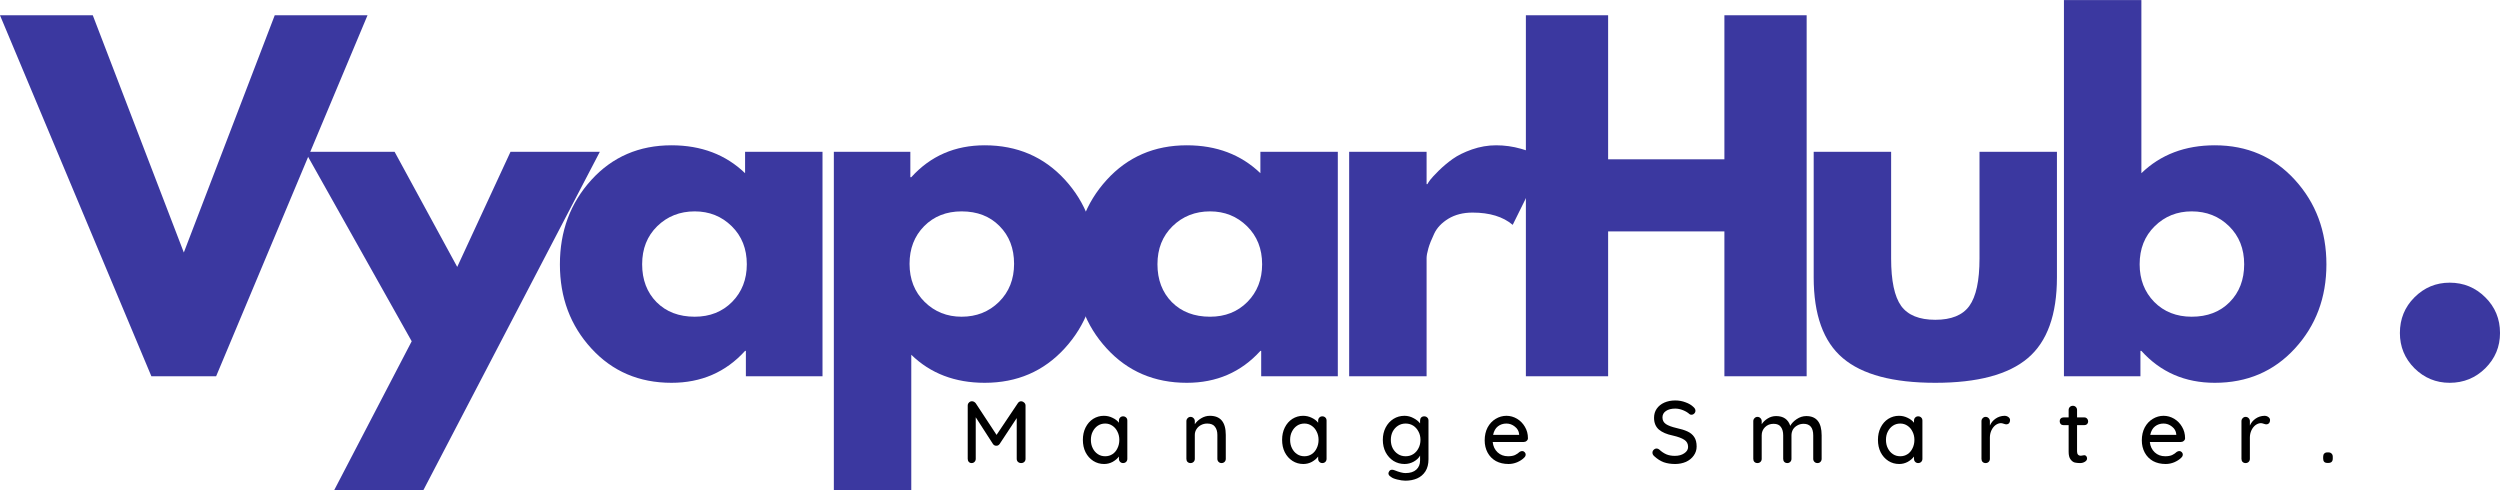
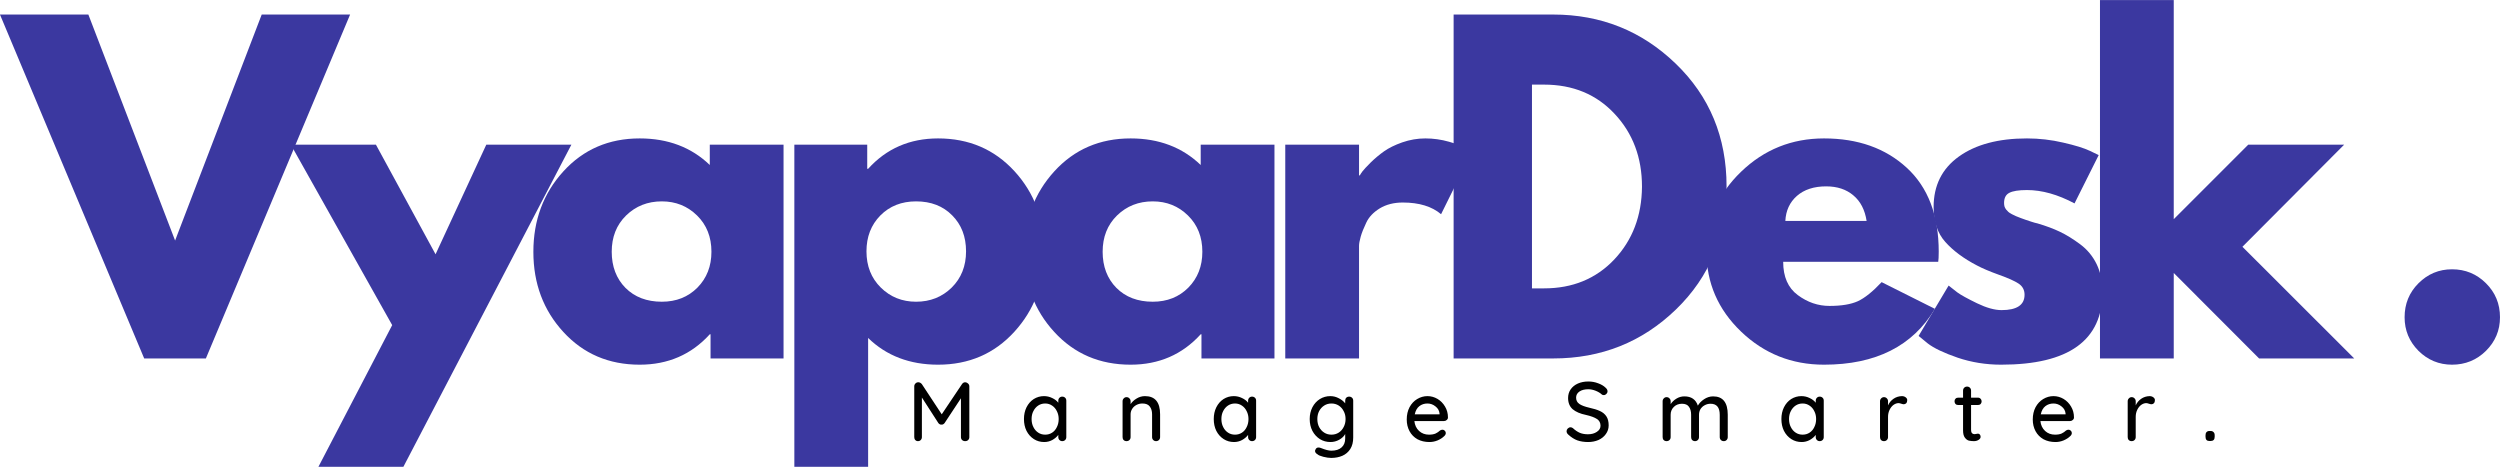
- <svg xmlns="http://www.w3.org/2000/svg" zoomAndPan="magnify" preserveAspectRatio="xMidYMid meet" version="1.2" viewBox="38.19 118.94 292.59 57.34">
+ <svg xmlns="http://www.w3.org/2000/svg" zoomAndPan="magnify" preserveAspectRatio="xMidYMid meet" version="1.2" viewBox="39.13 118.94 307.13 57.34">
  <defs />
-   <g id="eadda4e2e6">
+   <g id="4b89d07f8f">
    <g style="fill:#3b38a0;fill-opacity:1;">
-       <g transform="translate(39.62585, 162.976)">
+       <g transform="translate(40.56335, 162.976)">
        <path style="stroke:none" d="M 16.281 0 L -1.438 -42.25 L 9.422 -42.25 L 20.078 -14.484 L 30.719 -42.25 L 41.578 -42.25 L 23.859 0 Z M 16.281 0 " />
      </g>
    </g>
    <g style="fill:#3b38a0;fill-opacity:1;">
-       <g transform="translate(74.95194, 162.976)">
+       <g transform="translate(75.88944, 162.976)">
        <path style="stroke:none" d="M 22.984 -26.266 L 33.438 -26.266 L 12.797 13.312 L 2.359 13.312 L 11.422 -4.094 L -1.031 -26.266 L 9.422 -26.266 L 16.75 -12.797 Z M 22.984 -26.266 " />
      </g>
    </g>
    <g style="fill:#3b38a0;fill-opacity:1;">
-       <g transform="translate(102.5469, 162.976)">
+       <g transform="translate(103.4844, 162.976)">
        <path style="stroke:none" d="M 4.859 -3.25 C 2.398 -5.926 1.172 -9.207 1.172 -13.094 C 1.172 -16.988 2.398 -20.285 4.859 -22.984 C 7.316 -25.68 10.441 -27.031 14.234 -27.031 C 17.711 -27.031 20.582 -25.941 22.844 -23.766 L 22.844 -26.266 L 31.906 -26.266 L 31.906 0 L 22.938 0 L 22.938 -2.969 L 22.844 -2.969 C 20.582 -0.477 17.711 0.766 14.234 0.766 C 10.441 0.766 7.316 -0.57 4.859 -3.25 Z M 12.562 -17.562 C 11.383 -16.406 10.797 -14.922 10.797 -13.109 C 10.797 -11.297 11.359 -9.816 12.484 -8.672 C 13.617 -7.535 15.109 -6.969 16.953 -6.969 C 18.723 -6.969 20.18 -7.547 21.328 -8.703 C 22.473 -9.867 23.047 -11.336 23.047 -13.109 C 23.047 -14.922 22.457 -16.406 21.281 -17.562 C 20.102 -18.719 18.66 -19.297 16.953 -19.297 C 15.211 -19.297 13.75 -18.719 12.562 -17.562 Z M 12.562 -17.562 " />
      </g>
    </g>
    <g style="fill:#3b38a0;fill-opacity:1;">
-       <g transform="translate(132.7019, 162.976)">
+       <g transform="translate(133.6394, 162.976)">
        <path style="stroke:none" d="M 30.109 -23.016 C 32.566 -20.336 33.797 -17.051 33.797 -13.156 C 33.797 -9.27 32.566 -5.977 30.109 -3.281 C 27.648 -0.582 24.523 0.766 20.734 0.766 C 17.254 0.766 14.391 -0.328 12.141 -2.516 L 12.141 13.312 L 3.078 13.312 L 3.078 -26.266 L 12.031 -26.266 L 12.031 -23.297 L 12.141 -23.297 C 14.391 -25.785 17.254 -27.031 20.734 -27.031 C 24.523 -27.031 27.648 -25.691 30.109 -23.016 Z M 22.406 -8.703 C 23.582 -9.867 24.172 -11.352 24.172 -13.156 C 24.172 -14.969 23.602 -16.441 22.469 -17.578 C 21.344 -18.723 19.863 -19.297 18.031 -19.297 C 16.25 -19.297 14.785 -18.719 13.641 -17.562 C 12.504 -16.406 11.938 -14.938 11.938 -13.156 C 11.938 -11.352 12.523 -9.867 13.703 -8.703 C 14.879 -7.547 16.32 -6.969 18.031 -6.969 C 19.77 -6.969 21.227 -7.547 22.406 -8.703 Z M 22.406 -8.703 " />
      </g>
    </g>
    <g style="fill:#3b38a0;fill-opacity:1;">
-       <g transform="translate(162.8569, 162.976)">
+       <g transform="translate(163.7944, 162.976)">
        <path style="stroke:none" d="M 4.859 -3.25 C 2.398 -5.926 1.172 -9.207 1.172 -13.094 C 1.172 -16.988 2.398 -20.285 4.859 -22.984 C 7.316 -25.68 10.441 -27.031 14.234 -27.031 C 17.711 -27.031 20.582 -25.941 22.844 -23.766 L 22.844 -26.266 L 31.906 -26.266 L 31.906 0 L 22.938 0 L 22.938 -2.969 L 22.844 -2.969 C 20.582 -0.477 17.711 0.766 14.234 0.766 C 10.441 0.766 7.316 -0.57 4.859 -3.25 Z M 12.562 -17.562 C 11.383 -16.406 10.797 -14.922 10.797 -13.109 C 10.797 -11.297 11.359 -9.816 12.484 -8.672 C 13.617 -7.535 15.109 -6.969 16.953 -6.969 C 18.723 -6.969 20.18 -7.547 21.328 -8.703 C 22.473 -9.867 23.047 -11.336 23.047 -13.109 C 23.047 -14.922 22.457 -16.406 21.281 -17.562 C 20.102 -18.719 18.66 -19.297 16.953 -19.297 C 15.211 -19.297 13.75 -18.719 12.562 -17.562 Z M 12.562 -17.562 " />
      </g>
    </g>
    <g style="fill:#3b38a0;fill-opacity:1;">
-       <g transform="translate(193.0118, 162.976)">
+       <g transform="translate(193.9493, 162.976)">
        <path style="stroke:none" d="M 3.078 0 L 3.078 -26.266 L 12.141 -26.266 L 12.141 -22.484 L 12.234 -22.484 C 12.305 -22.617 12.414 -22.785 12.562 -22.984 C 12.719 -23.191 13.051 -23.551 13.562 -24.062 C 14.082 -24.57 14.629 -25.031 15.203 -25.438 C 15.785 -25.852 16.535 -26.223 17.453 -26.547 C 18.379 -26.867 19.32 -27.031 20.281 -27.031 C 21.27 -27.031 22.238 -26.895 23.188 -26.625 C 24.145 -26.352 24.848 -26.082 25.297 -25.812 L 26.016 -25.391 L 22.219 -17.719 C 21.094 -18.676 19.523 -19.156 17.516 -19.156 C 16.422 -19.156 15.477 -18.914 14.688 -18.438 C 13.906 -17.957 13.352 -17.375 13.031 -16.688 C 12.707 -16.008 12.477 -15.43 12.344 -14.953 C 12.207 -14.473 12.141 -14.098 12.141 -13.828 L 12.141 0 Z M 3.078 0 " />
      </g>
    </g>
    <g style="fill:#3b38a0;fill-opacity:1;">
-       <g transform="translate(213.6949, 162.976)">
-         <path style="stroke:none" d="M 12.703 -16.953 L 12.703 0 L 3.078 0 L 3.078 -42.25 L 12.703 -42.25 L 12.703 -25.391 L 26.312 -25.391 L 26.312 -42.25 L 35.938 -42.25 L 35.938 0 L 26.312 0 L 26.312 -16.953 Z M 12.703 -16.953 " />
+       <g transform="translate(214.6324, 162.976)">
+         <path style="stroke:none" d="M 3.078 -42.25 L 15.312 -42.25 C 21.176 -42.25 26.191 -40.238 30.359 -36.219 C 34.523 -32.207 36.609 -27.18 36.609 -21.141 C 36.609 -15.066 34.535 -10.023 30.391 -6.016 C 26.242 -2.004 21.219 0 15.312 0 L 3.078 0 Z M 12.703 -8.609 L 14.188 -8.609 C 17.695 -8.609 20.57 -9.789 22.812 -12.156 C 25.051 -14.531 26.188 -17.508 26.219 -21.094 C 26.219 -24.676 25.098 -27.66 22.859 -30.047 C 20.629 -32.441 17.738 -33.641 14.188 -33.641 L 12.703 -33.641 Z M 12.703 -8.609 " />
      </g>
    </g>
    <g style="fill:#3b38a0;fill-opacity:1;">
-       <g transform="translate(247.8946, 162.976)">
-         <path style="stroke:none" d="M 11.625 -26.266 L 11.625 -13.781 C 11.625 -11.176 12.016 -9.328 12.797 -8.234 C 13.586 -7.148 14.922 -6.609 16.797 -6.609 C 18.672 -6.609 20 -7.148 20.781 -8.234 C 21.57 -9.328 21.969 -11.176 21.969 -13.781 L 21.969 -26.266 L 31.031 -26.266 L 31.031 -11.578 C 31.031 -7.203 29.895 -4.051 27.625 -2.125 C 25.352 -0.195 21.742 0.766 16.797 0.766 C 11.848 0.766 8.238 -0.195 5.969 -2.125 C 3.695 -4.051 2.562 -7.203 2.562 -11.578 L 2.562 -26.266 Z M 11.625 -26.266 " />
+       <g transform="translate(247.6033, 162.976)">
+         <path style="stroke:none" d="M 29.641 -11.875 L 10.594 -11.875 C 10.594 -10.031 11.191 -8.664 12.391 -7.781 C 13.586 -6.895 14.883 -6.453 16.281 -6.453 C 17.75 -6.453 18.91 -6.645 19.766 -7.031 C 20.617 -7.426 21.594 -8.207 22.688 -9.375 L 29.234 -6.094 C 26.504 -1.52 21.961 0.766 15.609 0.766 C 11.648 0.766 8.254 -0.586 5.422 -3.297 C 2.586 -6.016 1.172 -9.285 1.172 -13.109 C 1.172 -16.93 2.586 -20.207 5.422 -22.938 C 8.254 -25.664 11.648 -27.031 15.609 -27.031 C 19.773 -27.031 23.164 -25.828 25.781 -23.422 C 28.395 -21.016 29.703 -17.578 29.703 -13.109 C 29.703 -12.492 29.68 -12.082 29.641 -11.875 Z M 10.859 -16.891 L 20.844 -16.891 C 20.633 -18.254 20.094 -19.301 19.219 -20.031 C 18.352 -20.77 17.238 -21.141 15.875 -21.141 C 14.375 -21.141 13.176 -20.75 12.281 -19.969 C 11.395 -19.188 10.922 -18.16 10.859 -16.891 Z M 10.859 -16.891 " />
      </g>
    </g>
    <g style="fill:#3b38a0;fill-opacity:1;">
-       <g transform="translate(276.6672, 162.976)">
-         <path style="stroke:none" d="M 30.109 -22.984 C 32.566 -20.285 33.797 -16.988 33.797 -13.094 C 33.797 -9.207 32.566 -5.926 30.109 -3.25 C 27.648 -0.57 24.523 0.766 20.734 0.766 C 17.254 0.766 14.391 -0.477 12.141 -2.969 L 12.031 -2.969 L 12.031 0 L 3.078 0 L 3.078 -44.031 L 12.141 -44.031 L 12.141 -23.766 C 14.391 -25.941 17.254 -27.031 20.734 -27.031 C 24.523 -27.031 27.648 -25.68 30.109 -22.984 Z M 22.469 -8.672 C 23.602 -9.816 24.172 -11.297 24.172 -13.109 C 24.172 -14.922 23.582 -16.406 22.406 -17.562 C 21.227 -18.719 19.77 -19.297 18.031 -19.297 C 16.32 -19.297 14.879 -18.719 13.703 -17.562 C 12.523 -16.406 11.938 -14.922 11.938 -13.109 C 11.938 -11.336 12.504 -9.867 13.641 -8.703 C 14.785 -7.547 16.25 -6.969 18.031 -6.969 C 19.863 -6.969 21.344 -7.535 22.469 -8.672 Z M 22.469 -8.672 " />
+       <g transform="translate(273.6624, 162.976)">
+         <path style="stroke:none" d="M 14.484 -27.031 C 15.992 -27.031 17.477 -26.859 18.938 -26.516 C 20.406 -26.18 21.5 -25.844 22.219 -25.5 L 23.297 -24.984 L 20.328 -19.047 C 18.273 -20.141 16.328 -20.688 14.484 -20.688 C 13.461 -20.688 12.738 -20.57 12.312 -20.344 C 11.883 -20.125 11.672 -19.707 11.672 -19.094 C 11.672 -18.957 11.688 -18.82 11.719 -18.688 C 11.758 -18.551 11.828 -18.422 11.922 -18.297 C 12.023 -18.18 12.117 -18.082 12.203 -18 C 12.297 -17.914 12.441 -17.82 12.641 -17.719 C 12.848 -17.613 13.008 -17.535 13.125 -17.484 C 13.25 -17.43 13.445 -17.352 13.719 -17.25 C 13.988 -17.156 14.191 -17.082 14.328 -17.031 C 14.473 -16.977 14.707 -16.898 15.031 -16.797 C 15.352 -16.691 15.598 -16.625 15.766 -16.594 C 16.828 -16.281 17.75 -15.938 18.531 -15.562 C 19.32 -15.188 20.148 -14.676 21.016 -14.031 C 21.891 -13.383 22.566 -12.566 23.047 -11.578 C 23.523 -10.586 23.766 -9.457 23.766 -8.188 C 23.766 -2.219 19.613 0.766 11.312 0.766 C 9.438 0.766 7.656 0.477 5.969 -0.094 C 4.281 -0.676 3.055 -1.258 2.297 -1.844 L 1.172 -2.766 L 4.859 -8.953 C 5.141 -8.723 5.5 -8.441 5.938 -8.109 C 6.383 -7.785 7.188 -7.344 8.344 -6.781 C 9.508 -6.219 10.516 -5.938 11.359 -5.938 C 13.242 -5.938 14.188 -6.566 14.188 -7.828 C 14.188 -8.41 13.945 -8.863 13.469 -9.188 C 12.988 -9.508 12.176 -9.875 11.031 -10.281 C 9.883 -10.695 8.988 -11.078 8.344 -11.422 C 6.707 -12.273 5.41 -13.238 4.453 -14.312 C 3.492 -15.383 3.016 -16.812 3.016 -18.594 C 3.016 -21.25 4.047 -23.316 6.109 -24.797 C 8.18 -26.285 10.973 -27.031 14.484 -27.031 Z M 14.484 -27.031 " />
      </g>
    </g>
    <g style="fill:#3b38a0;fill-opacity:1;">
-       <g transform="translate(306.8222, 162.976)">
+       <g transform="translate(294.0383, 162.976)">
+         <path style="stroke:none" d="M 33.078 -26.266 L 20.578 -13.719 L 34.312 0 L 22.625 0 L 12.141 -10.5 L 12.141 0 L 3.078 0 L 3.078 -44.031 L 12.141 -44.031 L 12.141 -17.109 L 21.297 -26.266 Z M 33.078 -26.266 " />
+       </g>
+     </g>
+     <g style="fill:#3b38a0;fill-opacity:1;">
+       <g transform="translate(322.2989, 162.976)">
        <path style="stroke:none" d="" />
      </g>
    </g>
    <g style="fill:#3b38a0;fill-opacity:1;">
-       <g transform="translate(315.9854, 162.976)">
+       <g transform="translate(331.4621, 162.976)">
        <path style="stroke:none" d="M 8.906 -10.953 C 10.539 -10.953 11.93 -10.379 13.078 -9.234 C 14.223 -8.098 14.797 -6.707 14.797 -5.062 C 14.797 -3.457 14.223 -2.082 13.078 -0.938 C 11.93 0.195 10.539 0.766 8.906 0.766 C 7.301 0.766 5.926 0.195 4.781 -0.938 C 3.645 -2.082 3.078 -3.457 3.078 -5.062 C 3.078 -6.707 3.645 -8.098 4.781 -9.234 C 5.926 -10.379 7.301 -10.953 8.906 -10.953 Z M 8.906 -10.953 " />
      </g>
    </g>
    <g style="fill:#000000;fill-opacity:1;">
      <g transform="translate(150.5893, 173.1353)">
        <path style="stroke:none" d="M 7.125 -7.234 C 7.258 -7.223 7.375 -7.172 7.469 -7.078 C 7.57 -6.984 7.625 -6.867 7.625 -6.734 L 7.625 -0.5 C 7.625 -0.352 7.578 -0.234 7.484 -0.141 C 7.391 -0.047 7.266 0 7.109 0 C 6.961 0 6.836 -0.047 6.734 -0.141 C 6.641 -0.234 6.594 -0.352 6.594 -0.5 L 6.594 -5.266 L 4.594 -2.234 C 4.551 -2.172 4.492 -2.117 4.422 -2.078 C 4.348 -2.035 4.273 -2.02 4.203 -2.031 C 4.129 -2.02 4.055 -2.035 3.984 -2.078 C 3.91 -2.117 3.852 -2.172 3.812 -2.234 L 1.797 -5.359 L 1.797 -0.5 C 1.797 -0.352 1.75 -0.234 1.656 -0.141 C 1.57 -0.047 1.457 0 1.312 0 C 1.176 0 1.066 -0.047 0.984 -0.141 C 0.898 -0.234 0.859 -0.352 0.859 -0.5 L 0.859 -6.734 C 0.859 -6.867 0.906 -6.984 1 -7.078 C 1.094 -7.18 1.211 -7.234 1.359 -7.234 C 1.441 -7.234 1.52 -7.211 1.594 -7.172 C 1.676 -7.129 1.742 -7.07 1.797 -7 L 4.234 -3.297 L 6.719 -7 C 6.82 -7.156 6.957 -7.234 7.125 -7.234 Z M 7.125 -7.234 " />
      </g>
    </g>
    <g style="fill:#000000;fill-opacity:1;">
      <g transform="translate(164.5192, 173.1353)">
        <path style="stroke:none" d="M 5.109 -5.469 C 5.254 -5.469 5.375 -5.422 5.469 -5.328 C 5.562 -5.242 5.609 -5.125 5.609 -4.969 L 5.609 -0.5 C 5.609 -0.352 5.562 -0.234 5.469 -0.141 C 5.375 -0.047 5.254 0 5.109 0 C 4.973 0 4.859 -0.047 4.766 -0.141 C 4.672 -0.234 4.625 -0.352 4.625 -0.5 L 4.625 -0.766 C 4.445 -0.523 4.203 -0.316 3.891 -0.141 C 3.586 0.023 3.254 0.109 2.891 0.109 C 2.43 0.109 2.008 -0.008 1.625 -0.25 C 1.238 -0.5 0.938 -0.836 0.719 -1.266 C 0.508 -1.691 0.406 -2.176 0.406 -2.719 C 0.406 -3.25 0.508 -3.727 0.719 -4.156 C 0.938 -4.594 1.234 -4.93 1.609 -5.172 C 1.992 -5.41 2.41 -5.531 2.859 -5.531 C 3.223 -5.531 3.562 -5.453 3.875 -5.297 C 4.195 -5.148 4.445 -4.957 4.625 -4.719 L 4.625 -4.969 C 4.625 -5.113 4.672 -5.234 4.766 -5.328 C 4.859 -5.422 4.973 -5.469 5.109 -5.469 Z M 3.016 -0.797 C 3.336 -0.797 3.625 -0.879 3.875 -1.047 C 4.125 -1.211 4.316 -1.441 4.453 -1.734 C 4.598 -2.023 4.672 -2.352 4.672 -2.719 C 4.672 -3.07 4.598 -3.391 4.453 -3.672 C 4.316 -3.961 4.125 -4.191 3.875 -4.359 C 3.625 -4.535 3.336 -4.625 3.016 -4.625 C 2.691 -4.625 2.406 -4.539 2.156 -4.375 C 1.906 -4.207 1.707 -3.977 1.562 -3.688 C 1.414 -3.406 1.344 -3.082 1.344 -2.719 C 1.344 -2.352 1.414 -2.023 1.562 -1.734 C 1.707 -1.441 1.906 -1.211 2.156 -1.047 C 2.406 -0.879 2.691 -0.797 3.016 -0.797 Z M 3.016 -0.797 " />
      </g>
    </g>
    <g style="fill:#000000;fill-opacity:1;">
      <g transform="translate(176.3067, 173.1353)">
        <path style="stroke:none" d="M 3.484 -5.531 C 4.723 -5.531 5.344 -4.785 5.344 -3.297 L 5.344 -0.5 C 5.344 -0.352 5.297 -0.234 5.203 -0.141 C 5.109 -0.047 4.988 0 4.844 0 C 4.707 0 4.594 -0.047 4.5 -0.141 C 4.406 -0.234 4.359 -0.352 4.359 -0.5 L 4.359 -3.297 C 4.359 -3.691 4.266 -4.008 4.078 -4.25 C 3.898 -4.5 3.598 -4.625 3.172 -4.625 C 2.898 -4.625 2.648 -4.562 2.422 -4.438 C 2.203 -4.32 2.031 -4.16 1.906 -3.953 C 1.781 -3.754 1.719 -3.535 1.719 -3.297 L 1.719 -0.5 C 1.719 -0.352 1.672 -0.234 1.578 -0.141 C 1.484 -0.047 1.363 0 1.219 0 C 1.07 0 0.953 -0.047 0.859 -0.141 C 0.773 -0.234 0.734 -0.352 0.734 -0.5 L 0.734 -4.906 C 0.734 -5.039 0.781 -5.156 0.875 -5.25 C 0.969 -5.352 1.082 -5.406 1.219 -5.406 C 1.363 -5.406 1.484 -5.352 1.578 -5.25 C 1.672 -5.156 1.719 -5.039 1.719 -4.906 L 1.719 -4.547 C 1.895 -4.816 2.141 -5.047 2.453 -5.234 C 2.773 -5.43 3.117 -5.531 3.484 -5.531 Z M 3.484 -5.531 " />
      </g>
    </g>
    <g style="fill:#000000;fill-opacity:1;">
      <g transform="translate(187.8366, 173.1353)">
        <path style="stroke:none" d="M 5.109 -5.469 C 5.254 -5.469 5.375 -5.422 5.469 -5.328 C 5.562 -5.242 5.609 -5.125 5.609 -4.969 L 5.609 -0.5 C 5.609 -0.352 5.562 -0.234 5.469 -0.141 C 5.375 -0.047 5.254 0 5.109 0 C 4.973 0 4.859 -0.047 4.766 -0.141 C 4.672 -0.234 4.625 -0.352 4.625 -0.5 L 4.625 -0.766 C 4.445 -0.523 4.203 -0.316 3.891 -0.141 C 3.586 0.023 3.254 0.109 2.891 0.109 C 2.43 0.109 2.008 -0.008 1.625 -0.25 C 1.238 -0.5 0.938 -0.836 0.719 -1.266 C 0.508 -1.691 0.406 -2.176 0.406 -2.719 C 0.406 -3.25 0.508 -3.727 0.719 -4.156 C 0.938 -4.594 1.234 -4.93 1.609 -5.172 C 1.992 -5.41 2.41 -5.531 2.859 -5.531 C 3.223 -5.531 3.562 -5.453 3.875 -5.297 C 4.195 -5.148 4.445 -4.957 4.625 -4.719 L 4.625 -4.969 C 4.625 -5.113 4.672 -5.234 4.766 -5.328 C 4.859 -5.422 4.973 -5.469 5.109 -5.469 Z M 3.016 -0.797 C 3.336 -0.797 3.625 -0.879 3.875 -1.047 C 4.125 -1.211 4.316 -1.441 4.453 -1.734 C 4.598 -2.023 4.672 -2.352 4.672 -2.719 C 4.672 -3.07 4.598 -3.391 4.453 -3.672 C 4.316 -3.961 4.125 -4.191 3.875 -4.359 C 3.625 -4.535 3.336 -4.625 3.016 -4.625 C 2.691 -4.625 2.406 -4.539 2.156 -4.375 C 1.906 -4.207 1.707 -3.977 1.562 -3.688 C 1.414 -3.406 1.344 -3.082 1.344 -2.719 C 1.344 -2.352 1.414 -2.023 1.562 -1.734 C 1.707 -1.441 1.906 -1.211 2.156 -1.047 C 2.406 -0.879 2.691 -0.797 3.016 -0.797 Z M 3.016 -0.797 " />
      </g>
    </g>
    <g style="fill:#000000;fill-opacity:1;">
      <g transform="translate(199.624, 173.1353)">
        <path style="stroke:none" d="M 5.25 -5.469 C 5.395 -5.469 5.516 -5.422 5.609 -5.328 C 5.703 -5.242 5.75 -5.125 5.75 -4.969 L 5.75 -0.438 C 5.75 0.125 5.629 0.594 5.391 0.969 C 5.148 1.344 4.828 1.617 4.422 1.797 C 4.016 1.973 3.555 2.062 3.047 2.062 C 2.773 2.062 2.453 2.016 2.078 1.922 C 1.711 1.828 1.477 1.727 1.375 1.625 C 1.164 1.508 1.062 1.367 1.062 1.203 C 1.062 1.16 1.078 1.109 1.109 1.047 C 1.18 0.867 1.305 0.781 1.484 0.781 C 1.578 0.781 1.676 0.801 1.781 0.844 C 2.32 1.062 2.75 1.172 3.062 1.172 C 3.613 1.172 4.035 1.035 4.328 0.766 C 4.617 0.504 4.766 0.145 4.766 -0.312 L 4.766 -0.875 C 4.617 -0.602 4.375 -0.367 4.031 -0.172 C 3.695 0.016 3.336 0.109 2.953 0.109 C 2.484 0.109 2.051 -0.008 1.656 -0.25 C 1.27 -0.5 0.961 -0.836 0.734 -1.266 C 0.516 -1.691 0.406 -2.176 0.406 -2.719 C 0.406 -3.25 0.516 -3.727 0.734 -4.156 C 0.961 -4.594 1.27 -4.93 1.656 -5.172 C 2.039 -5.41 2.469 -5.531 2.938 -5.531 C 3.312 -5.531 3.66 -5.441 3.984 -5.266 C 4.316 -5.098 4.578 -4.891 4.766 -4.641 L 4.766 -4.969 C 4.766 -5.113 4.805 -5.234 4.891 -5.328 C 4.984 -5.422 5.102 -5.469 5.25 -5.469 Z M 3.078 -0.797 C 3.41 -0.797 3.707 -0.879 3.969 -1.047 C 4.227 -1.211 4.43 -1.441 4.578 -1.734 C 4.734 -2.023 4.812 -2.352 4.812 -2.719 C 4.812 -3.082 4.734 -3.406 4.578 -3.688 C 4.43 -3.977 4.227 -4.207 3.969 -4.375 C 3.707 -4.539 3.41 -4.625 3.078 -4.625 C 2.742 -4.625 2.445 -4.539 2.188 -4.375 C 1.926 -4.207 1.719 -3.977 1.562 -3.688 C 1.414 -3.395 1.344 -3.07 1.344 -2.719 C 1.344 -2.352 1.414 -2.023 1.562 -1.734 C 1.719 -1.441 1.926 -1.211 2.188 -1.047 C 2.445 -0.879 2.742 -0.797 3.078 -0.797 Z M 3.078 -0.797 " />
      </g>
    </g>
    <g style="fill:#000000;fill-opacity:1;">
      <g transform="translate(211.5453, 173.1353)">
        <path style="stroke:none" d="M 5.469 -2.906 C 5.469 -2.781 5.414 -2.676 5.312 -2.594 C 5.219 -2.508 5.109 -2.469 4.984 -2.469 L 1.344 -2.469 C 1.395 -1.969 1.586 -1.562 1.922 -1.25 C 2.254 -0.945 2.66 -0.797 3.141 -0.797 C 3.473 -0.797 3.742 -0.844 3.953 -0.938 C 4.16 -1.039 4.344 -1.164 4.5 -1.312 C 4.602 -1.375 4.703 -1.406 4.797 -1.406 C 4.91 -1.406 5.004 -1.363 5.078 -1.281 C 5.16 -1.207 5.203 -1.113 5.203 -1 C 5.203 -0.852 5.133 -0.723 5 -0.609 C 4.801 -0.41 4.535 -0.238 4.203 -0.094 C 3.879 0.039 3.547 0.109 3.203 0.109 C 2.641 0.109 2.145 -0.004 1.719 -0.234 C 1.301 -0.473 0.977 -0.801 0.75 -1.219 C 0.52 -1.645 0.406 -2.125 0.406 -2.656 C 0.406 -3.227 0.52 -3.734 0.75 -4.172 C 0.988 -4.609 1.301 -4.941 1.688 -5.172 C 2.082 -5.41 2.504 -5.531 2.953 -5.531 C 3.391 -5.531 3.801 -5.414 4.188 -5.188 C 4.57 -4.957 4.879 -4.645 5.109 -4.25 C 5.348 -3.852 5.469 -3.406 5.469 -2.906 Z M 2.953 -4.625 C 2.566 -4.625 2.234 -4.516 1.953 -4.297 C 1.672 -4.078 1.484 -3.742 1.391 -3.297 L 4.438 -3.297 L 4.438 -3.375 C 4.406 -3.738 4.238 -4.035 3.938 -4.266 C 3.645 -4.504 3.316 -4.625 2.953 -4.625 Z M 2.953 -4.625 " />
      </g>
    </g>
    <g style="fill:#000000;fill-opacity:1;">
      <g transform="translate(222.8795, 173.1353)">
        <path style="stroke:none" d="" />
      </g>
    </g>
    <g style="fill:#000000;fill-opacity:1;">
      <g transform="translate(231.1956, 173.1353)">
        <path style="stroke:none" d="M 3.047 0.109 C 2.547 0.109 2.102 0.039 1.719 -0.094 C 1.332 -0.238 0.961 -0.473 0.609 -0.797 C 0.461 -0.922 0.391 -1.062 0.391 -1.219 C 0.391 -1.344 0.438 -1.453 0.531 -1.547 C 0.633 -1.648 0.75 -1.703 0.875 -1.703 C 0.988 -1.703 1.086 -1.664 1.172 -1.594 C 1.453 -1.332 1.738 -1.141 2.031 -1.016 C 2.32 -0.898 2.648 -0.844 3.016 -0.844 C 3.453 -0.844 3.816 -0.941 4.109 -1.141 C 4.41 -1.336 4.562 -1.586 4.562 -1.891 C 4.562 -2.254 4.414 -2.531 4.125 -2.719 C 3.832 -2.914 3.383 -3.082 2.781 -3.219 C 2.07 -3.363 1.523 -3.598 1.141 -3.922 C 0.766 -4.254 0.578 -4.711 0.578 -5.297 C 0.578 -5.703 0.68 -6.055 0.891 -6.359 C 1.109 -6.672 1.406 -6.91 1.781 -7.078 C 2.156 -7.242 2.582 -7.328 3.062 -7.328 C 3.488 -7.328 3.891 -7.254 4.266 -7.109 C 4.648 -6.973 4.957 -6.789 5.188 -6.562 C 5.344 -6.426 5.422 -6.281 5.422 -6.125 C 5.422 -6 5.375 -5.891 5.281 -5.797 C 5.188 -5.703 5.078 -5.656 4.953 -5.656 C 4.859 -5.656 4.781 -5.68 4.719 -5.734 C 4.531 -5.91 4.281 -6.062 3.969 -6.188 C 3.656 -6.312 3.352 -6.375 3.062 -6.375 C 2.602 -6.375 2.238 -6.281 1.969 -6.094 C 1.695 -5.906 1.562 -5.656 1.562 -5.344 C 1.562 -5.008 1.695 -4.75 1.969 -4.562 C 2.238 -4.383 2.641 -4.234 3.172 -4.109 C 3.711 -3.992 4.148 -3.859 4.484 -3.703 C 4.828 -3.547 5.094 -3.328 5.281 -3.047 C 5.469 -2.766 5.562 -2.395 5.562 -1.938 C 5.562 -1.539 5.445 -1.188 5.219 -0.875 C 5 -0.562 4.695 -0.316 4.312 -0.141 C 3.926 0.023 3.504 0.109 3.047 0.109 Z M 3.047 0.109 " />
      </g>
    </g>
    <g style="fill:#000000;fill-opacity:1;">
      <g transform="translate(242.6534, 173.1353)">
        <path style="stroke:none" d="M 6.938 -5.5 C 8.133 -5.5 8.734 -4.75 8.734 -3.25 L 8.734 -0.5 C 8.734 -0.352 8.688 -0.234 8.594 -0.141 C 8.508 -0.047 8.395 0 8.25 0 C 8.102 0 7.984 -0.047 7.891 -0.141 C 7.797 -0.234 7.75 -0.352 7.75 -0.5 L 7.75 -3.234 C 7.75 -4.141 7.375 -4.594 6.625 -4.594 C 6.352 -4.594 6.109 -4.531 5.891 -4.406 C 5.672 -4.289 5.5 -4.129 5.375 -3.922 C 5.258 -3.711 5.203 -3.484 5.203 -3.234 L 5.203 -0.5 C 5.203 -0.352 5.156 -0.234 5.062 -0.141 C 4.969 -0.047 4.852 0 4.719 0 C 4.57 0 4.453 -0.047 4.359 -0.141 C 4.273 -0.234 4.234 -0.352 4.234 -0.5 L 4.234 -3.25 C 4.234 -3.656 4.145 -3.977 3.969 -4.219 C 3.801 -4.469 3.516 -4.594 3.109 -4.594 C 2.703 -4.594 2.367 -4.461 2.109 -4.203 C 1.848 -3.941 1.719 -3.625 1.719 -3.25 L 1.719 -0.5 C 1.719 -0.352 1.672 -0.234 1.578 -0.141 C 1.484 -0.047 1.363 0 1.219 0 C 1.07 0 0.953 -0.047 0.859 -0.141 C 0.773 -0.234 0.734 -0.352 0.734 -0.5 L 0.734 -4.906 C 0.734 -5.039 0.781 -5.156 0.875 -5.25 C 0.969 -5.352 1.082 -5.406 1.219 -5.406 C 1.363 -5.406 1.484 -5.352 1.578 -5.25 C 1.672 -5.156 1.719 -5.039 1.719 -4.906 L 1.719 -4.547 C 1.895 -4.816 2.129 -5.039 2.422 -5.219 C 2.723 -5.406 3.051 -5.5 3.406 -5.5 C 4.258 -5.5 4.812 -5.117 5.062 -4.359 C 5.219 -4.648 5.469 -4.91 5.812 -5.141 C 6.164 -5.379 6.539 -5.5 6.938 -5.5 Z M 6.938 -5.5 " />
      </g>
    </g>
    <g style="fill:#000000;fill-opacity:1;">
      <g transform="translate(257.5722, 173.1353)">
        <path style="stroke:none" d="M 5.109 -5.469 C 5.254 -5.469 5.375 -5.422 5.469 -5.328 C 5.562 -5.242 5.609 -5.125 5.609 -4.969 L 5.609 -0.5 C 5.609 -0.352 5.562 -0.234 5.469 -0.141 C 5.375 -0.047 5.254 0 5.109 0 C 4.973 0 4.859 -0.047 4.766 -0.141 C 4.672 -0.234 4.625 -0.352 4.625 -0.5 L 4.625 -0.766 C 4.445 -0.523 4.203 -0.316 3.891 -0.141 C 3.586 0.023 3.254 0.109 2.891 0.109 C 2.43 0.109 2.008 -0.008 1.625 -0.25 C 1.238 -0.5 0.938 -0.836 0.719 -1.266 C 0.508 -1.691 0.406 -2.176 0.406 -2.719 C 0.406 -3.25 0.508 -3.727 0.719 -4.156 C 0.938 -4.594 1.234 -4.93 1.609 -5.172 C 1.992 -5.41 2.41 -5.531 2.859 -5.531 C 3.223 -5.531 3.562 -5.453 3.875 -5.297 C 4.195 -5.148 4.445 -4.957 4.625 -4.719 L 4.625 -4.969 C 4.625 -5.113 4.672 -5.234 4.766 -5.328 C 4.859 -5.422 4.973 -5.469 5.109 -5.469 Z M 3.016 -0.797 C 3.336 -0.797 3.625 -0.879 3.875 -1.047 C 4.125 -1.211 4.316 -1.441 4.453 -1.734 C 4.598 -2.023 4.672 -2.352 4.672 -2.719 C 4.672 -3.07 4.598 -3.391 4.453 -3.672 C 4.316 -3.961 4.125 -4.191 3.875 -4.359 C 3.625 -4.535 3.336 -4.625 3.016 -4.625 C 2.691 -4.625 2.406 -4.539 2.156 -4.375 C 1.906 -4.207 1.707 -3.977 1.562 -3.688 C 1.414 -3.406 1.344 -3.082 1.344 -2.719 C 1.344 -2.352 1.414 -2.023 1.562 -1.734 C 1.707 -1.441 1.906 -1.211 2.156 -1.047 C 2.406 -0.879 2.691 -0.797 3.016 -0.797 Z M 3.016 -0.797 " />
      </g>
    </g>
    <g style="fill:#000000;fill-opacity:1;">
      <g transform="translate(269.3596, 173.1353)">
        <path style="stroke:none" d="M 3.422 -5.531 C 3.598 -5.531 3.75 -5.484 3.875 -5.391 C 4.008 -5.297 4.078 -5.18 4.078 -5.047 C 4.078 -4.879 4.035 -4.75 3.953 -4.656 C 3.867 -4.57 3.766 -4.531 3.641 -4.531 C 3.578 -4.531 3.484 -4.551 3.359 -4.594 C 3.211 -4.645 3.098 -4.672 3.016 -4.672 C 2.805 -4.672 2.598 -4.598 2.391 -4.453 C 2.191 -4.305 2.031 -4.102 1.906 -3.844 C 1.781 -3.582 1.719 -3.297 1.719 -2.984 L 1.719 -0.5 C 1.719 -0.352 1.672 -0.234 1.578 -0.141 C 1.484 -0.047 1.363 0 1.219 0 C 1.07 0 0.953 -0.047 0.859 -0.141 C 0.773 -0.234 0.734 -0.352 0.734 -0.5 L 0.734 -4.906 C 0.734 -5.039 0.781 -5.156 0.875 -5.25 C 0.969 -5.352 1.082 -5.406 1.219 -5.406 C 1.363 -5.406 1.484 -5.352 1.578 -5.25 C 1.672 -5.156 1.719 -5.039 1.719 -4.906 L 1.719 -4.391 C 1.863 -4.723 2.086 -4.992 2.391 -5.203 C 2.691 -5.41 3.035 -5.52 3.422 -5.531 Z M 3.422 -5.531 " />
      </g>
    </g>
    <g style="fill:#000000;fill-opacity:1;">
      <g transform="translate(279.0766, 173.1353)">
        <path style="stroke:none" d="M 2.203 -4.438 L 2.203 -1.375 C 2.203 -1.031 2.352 -0.859 2.656 -0.859 C 2.707 -0.859 2.773 -0.867 2.859 -0.891 C 2.941 -0.91 3.004 -0.922 3.047 -0.922 C 3.141 -0.922 3.219 -0.883 3.281 -0.812 C 3.344 -0.738 3.375 -0.645 3.375 -0.531 C 3.375 -0.383 3.289 -0.258 3.125 -0.156 C 2.957 -0.051 2.77 0 2.562 0 C 2.344 0 2.133 -0.02 1.938 -0.062 C 1.75 -0.113 1.582 -0.238 1.438 -0.438 C 1.289 -0.633 1.219 -0.93 1.219 -1.328 L 1.219 -4.438 L 0.625 -4.438 C 0.488 -4.438 0.379 -4.477 0.297 -4.562 C 0.211 -4.656 0.172 -4.77 0.172 -4.906 C 0.172 -5.031 0.211 -5.133 0.297 -5.219 C 0.379 -5.301 0.488 -5.344 0.625 -5.344 L 1.219 -5.344 L 1.219 -6.203 C 1.219 -6.348 1.266 -6.469 1.359 -6.562 C 1.453 -6.656 1.57 -6.703 1.719 -6.703 C 1.852 -6.703 1.969 -6.656 2.062 -6.562 C 2.156 -6.469 2.203 -6.348 2.203 -6.203 L 2.203 -5.344 L 3.047 -5.344 C 3.18 -5.344 3.289 -5.297 3.375 -5.203 C 3.457 -5.117 3.5 -5.016 3.5 -4.891 C 3.5 -4.754 3.457 -4.645 3.375 -4.562 C 3.289 -4.477 3.18 -4.438 3.047 -4.438 Z M 2.203 -4.438 " />
      </g>
    </g>
    <g style="fill:#000000;fill-opacity:1;">
      <g transform="translate(288.4537, 173.1353)">
        <path style="stroke:none" d="M 5.469 -2.906 C 5.469 -2.781 5.414 -2.676 5.312 -2.594 C 5.219 -2.508 5.109 -2.469 4.984 -2.469 L 1.344 -2.469 C 1.395 -1.969 1.586 -1.562 1.922 -1.25 C 2.254 -0.945 2.66 -0.797 3.141 -0.797 C 3.473 -0.797 3.742 -0.844 3.953 -0.938 C 4.16 -1.039 4.344 -1.164 4.5 -1.312 C 4.602 -1.375 4.703 -1.406 4.797 -1.406 C 4.91 -1.406 5.004 -1.363 5.078 -1.281 C 5.16 -1.207 5.203 -1.113 5.203 -1 C 5.203 -0.852 5.133 -0.723 5 -0.609 C 4.801 -0.41 4.535 -0.238 4.203 -0.094 C 3.879 0.039 3.547 0.109 3.203 0.109 C 2.641 0.109 2.145 -0.004 1.719 -0.234 C 1.301 -0.473 0.977 -0.801 0.75 -1.219 C 0.52 -1.645 0.406 -2.125 0.406 -2.656 C 0.406 -3.227 0.52 -3.734 0.75 -4.172 C 0.988 -4.609 1.301 -4.941 1.688 -5.172 C 2.082 -5.41 2.504 -5.531 2.953 -5.531 C 3.391 -5.531 3.801 -5.414 4.188 -5.188 C 4.57 -4.957 4.879 -4.645 5.109 -4.25 C 5.348 -3.852 5.469 -3.406 5.469 -2.906 Z M 2.953 -4.625 C 2.566 -4.625 2.234 -4.516 1.953 -4.297 C 1.672 -4.078 1.484 -3.742 1.391 -3.297 L 4.438 -3.297 L 4.438 -3.375 C 4.406 -3.738 4.238 -4.035 3.938 -4.266 C 3.645 -4.504 3.316 -4.625 2.953 -4.625 Z M 2.953 -4.625 " />
      </g>
    </g>
    <g style="fill:#000000;fill-opacity:1;">
      <g transform="translate(299.7878, 173.1353)">
        <path style="stroke:none" d="M 3.422 -5.531 C 3.598 -5.531 3.75 -5.484 3.875 -5.391 C 4.008 -5.297 4.078 -5.18 4.078 -5.047 C 4.078 -4.879 4.035 -4.75 3.953 -4.656 C 3.867 -4.57 3.766 -4.531 3.641 -4.531 C 3.578 -4.531 3.484 -4.551 3.359 -4.594 C 3.211 -4.645 3.098 -4.672 3.016 -4.672 C 2.805 -4.672 2.598 -4.598 2.391 -4.453 C 2.191 -4.305 2.031 -4.102 1.906 -3.844 C 1.781 -3.582 1.719 -3.297 1.719 -2.984 L 1.719 -0.5 C 1.719 -0.352 1.672 -0.234 1.578 -0.141 C 1.484 -0.047 1.363 0 1.219 0 C 1.07 0 0.953 -0.047 0.859 -0.141 C 0.773 -0.234 0.734 -0.352 0.734 -0.5 L 0.734 -4.906 C 0.734 -5.039 0.781 -5.156 0.875 -5.25 C 0.969 -5.352 1.082 -5.406 1.219 -5.406 C 1.363 -5.406 1.484 -5.352 1.578 -5.25 C 1.672 -5.156 1.719 -5.039 1.719 -4.906 L 1.719 -4.391 C 1.863 -4.723 2.086 -4.992 2.391 -5.203 C 2.691 -5.41 3.035 -5.52 3.422 -5.531 Z M 3.422 -5.531 " />
      </g>
    </g>
    <g style="fill:#000000;fill-opacity:1;">
      <g transform="translate(309.5048, 173.1353)">
        <path style="stroke:none" d="M 1.078 -0.016 C 0.91 -0.016 0.785 -0.055 0.703 -0.141 C 0.617 -0.234 0.578 -0.363 0.578 -0.531 L 0.578 -0.734 C 0.578 -0.898 0.617 -1.023 0.703 -1.109 C 0.785 -1.203 0.91 -1.25 1.078 -1.25 L 1.188 -1.25 C 1.352 -1.25 1.477 -1.203 1.562 -1.109 C 1.656 -1.023 1.703 -0.898 1.703 -0.734 L 1.703 -0.531 C 1.703 -0.188 1.531 -0.016 1.188 -0.016 Z M 1.078 -0.016 " />
      </g>
    </g>
  </g>
</svg>
